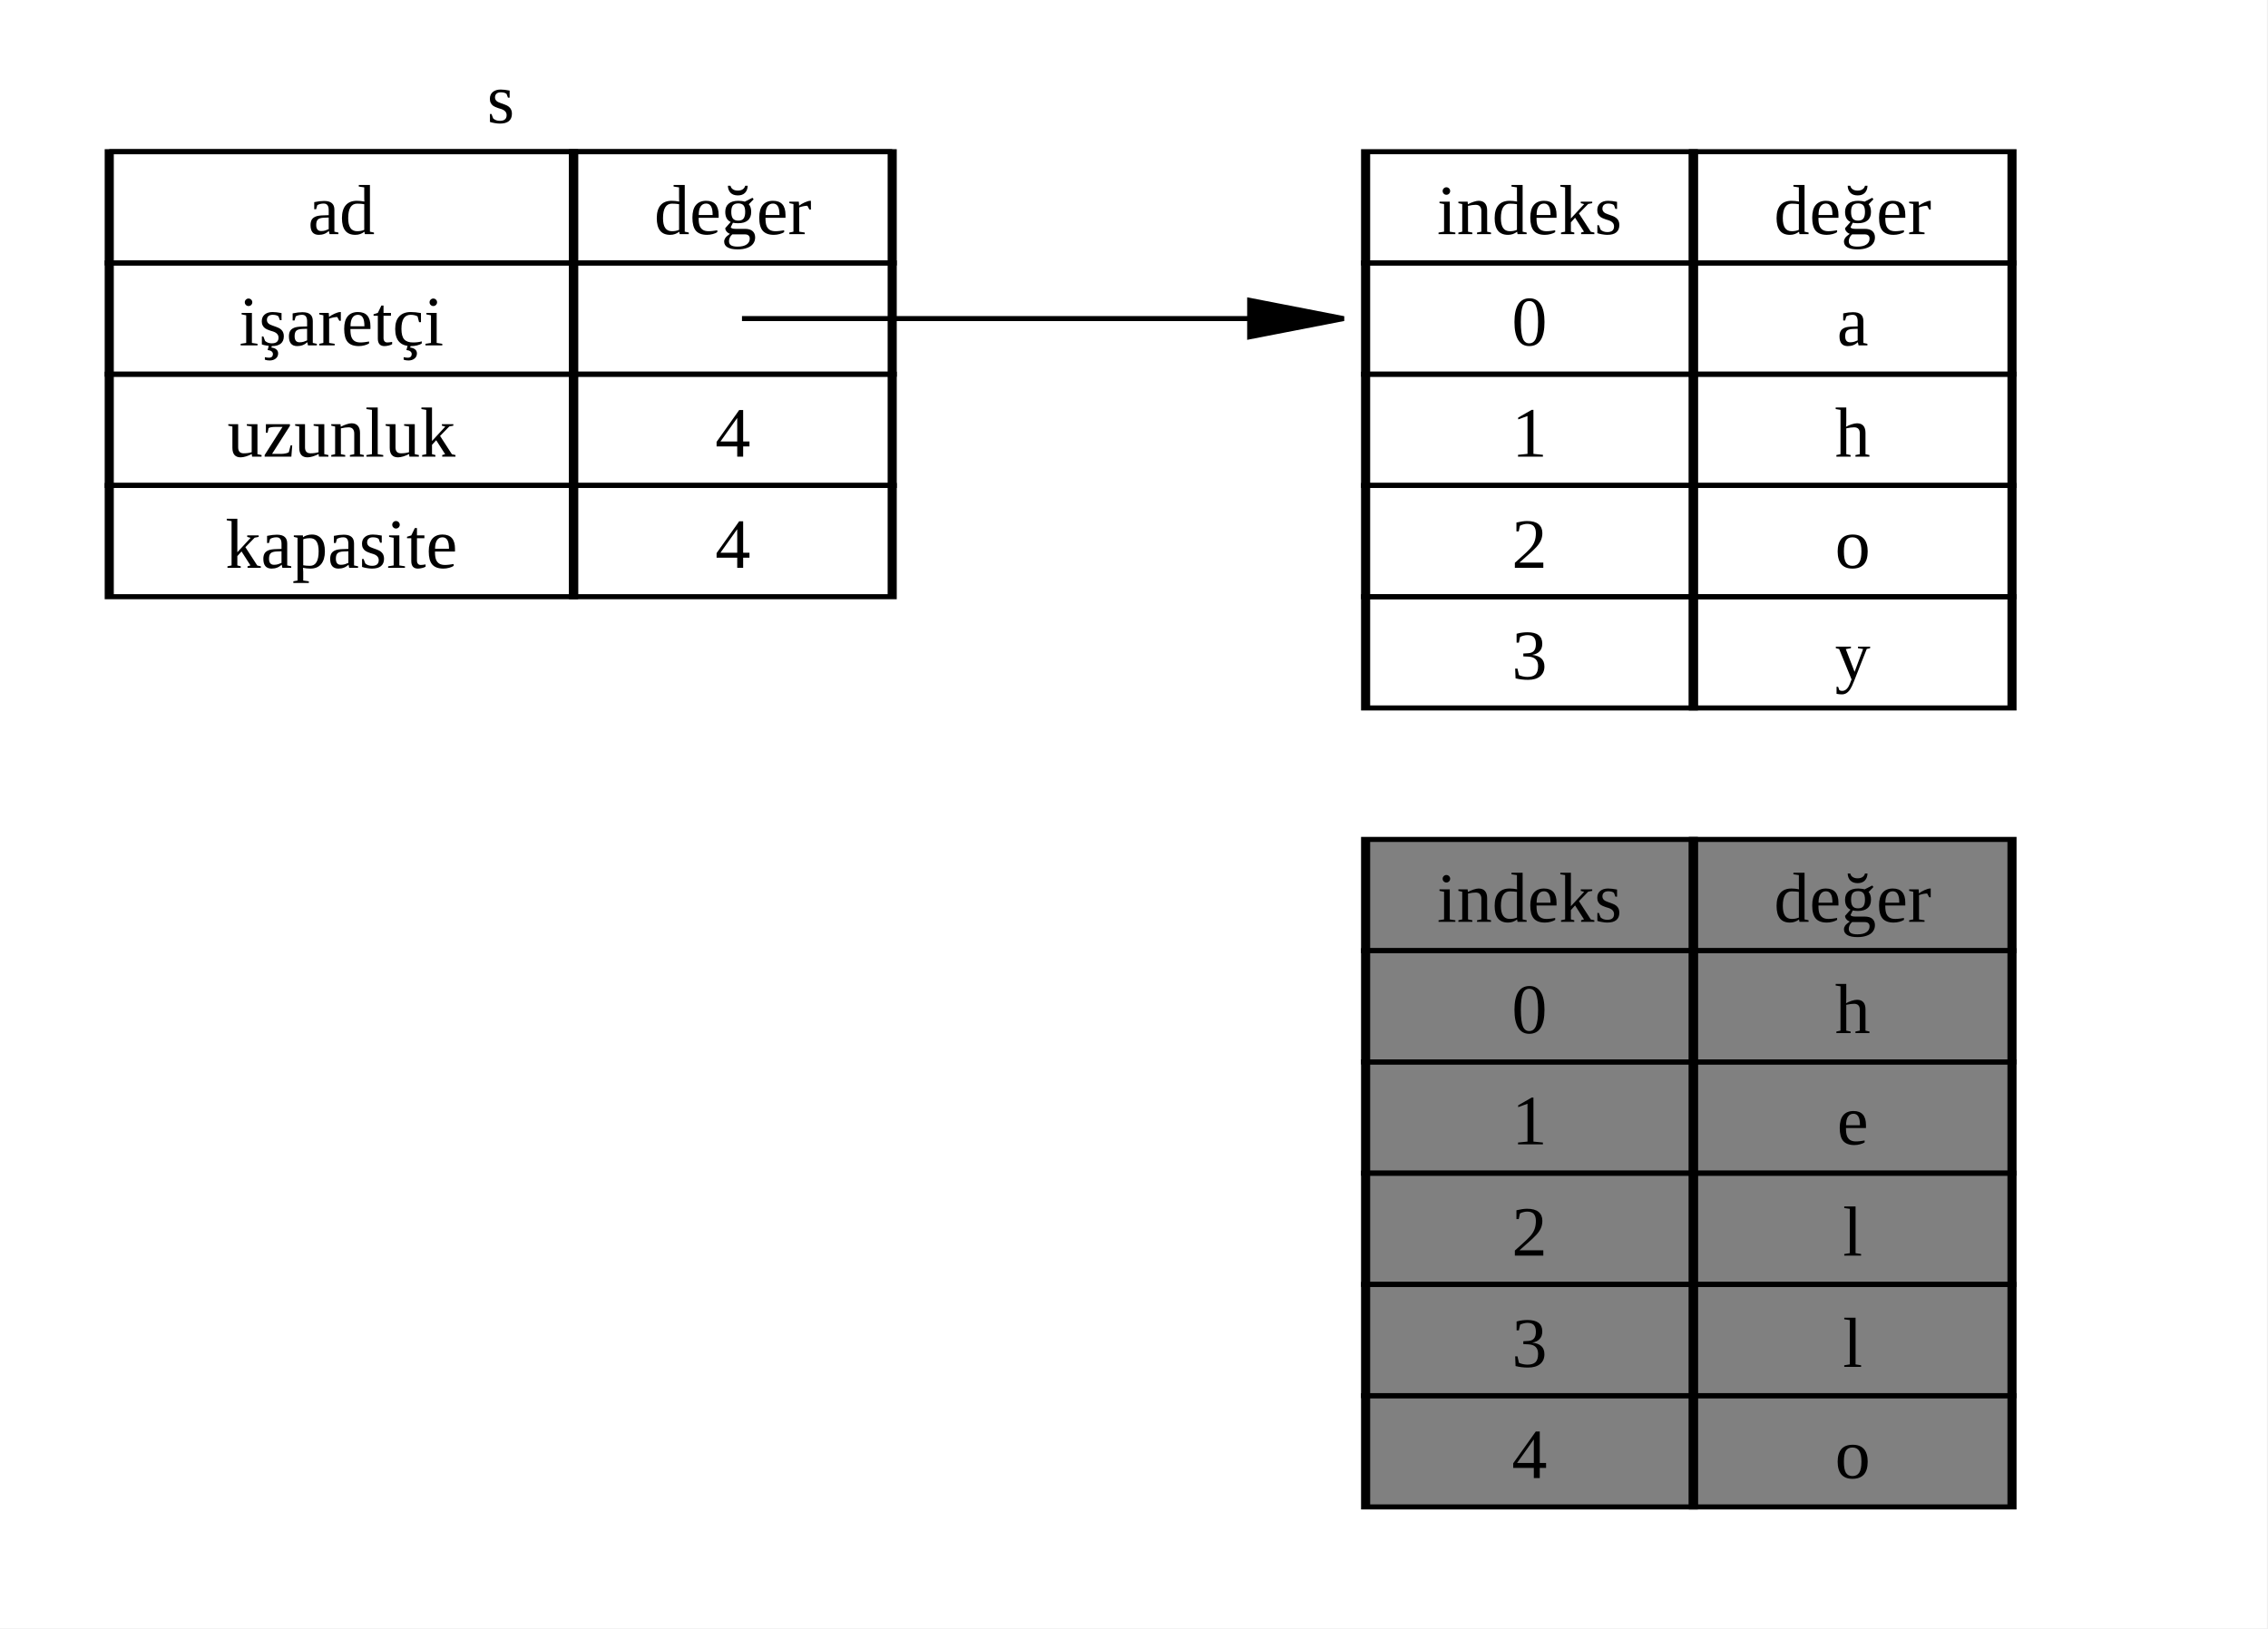
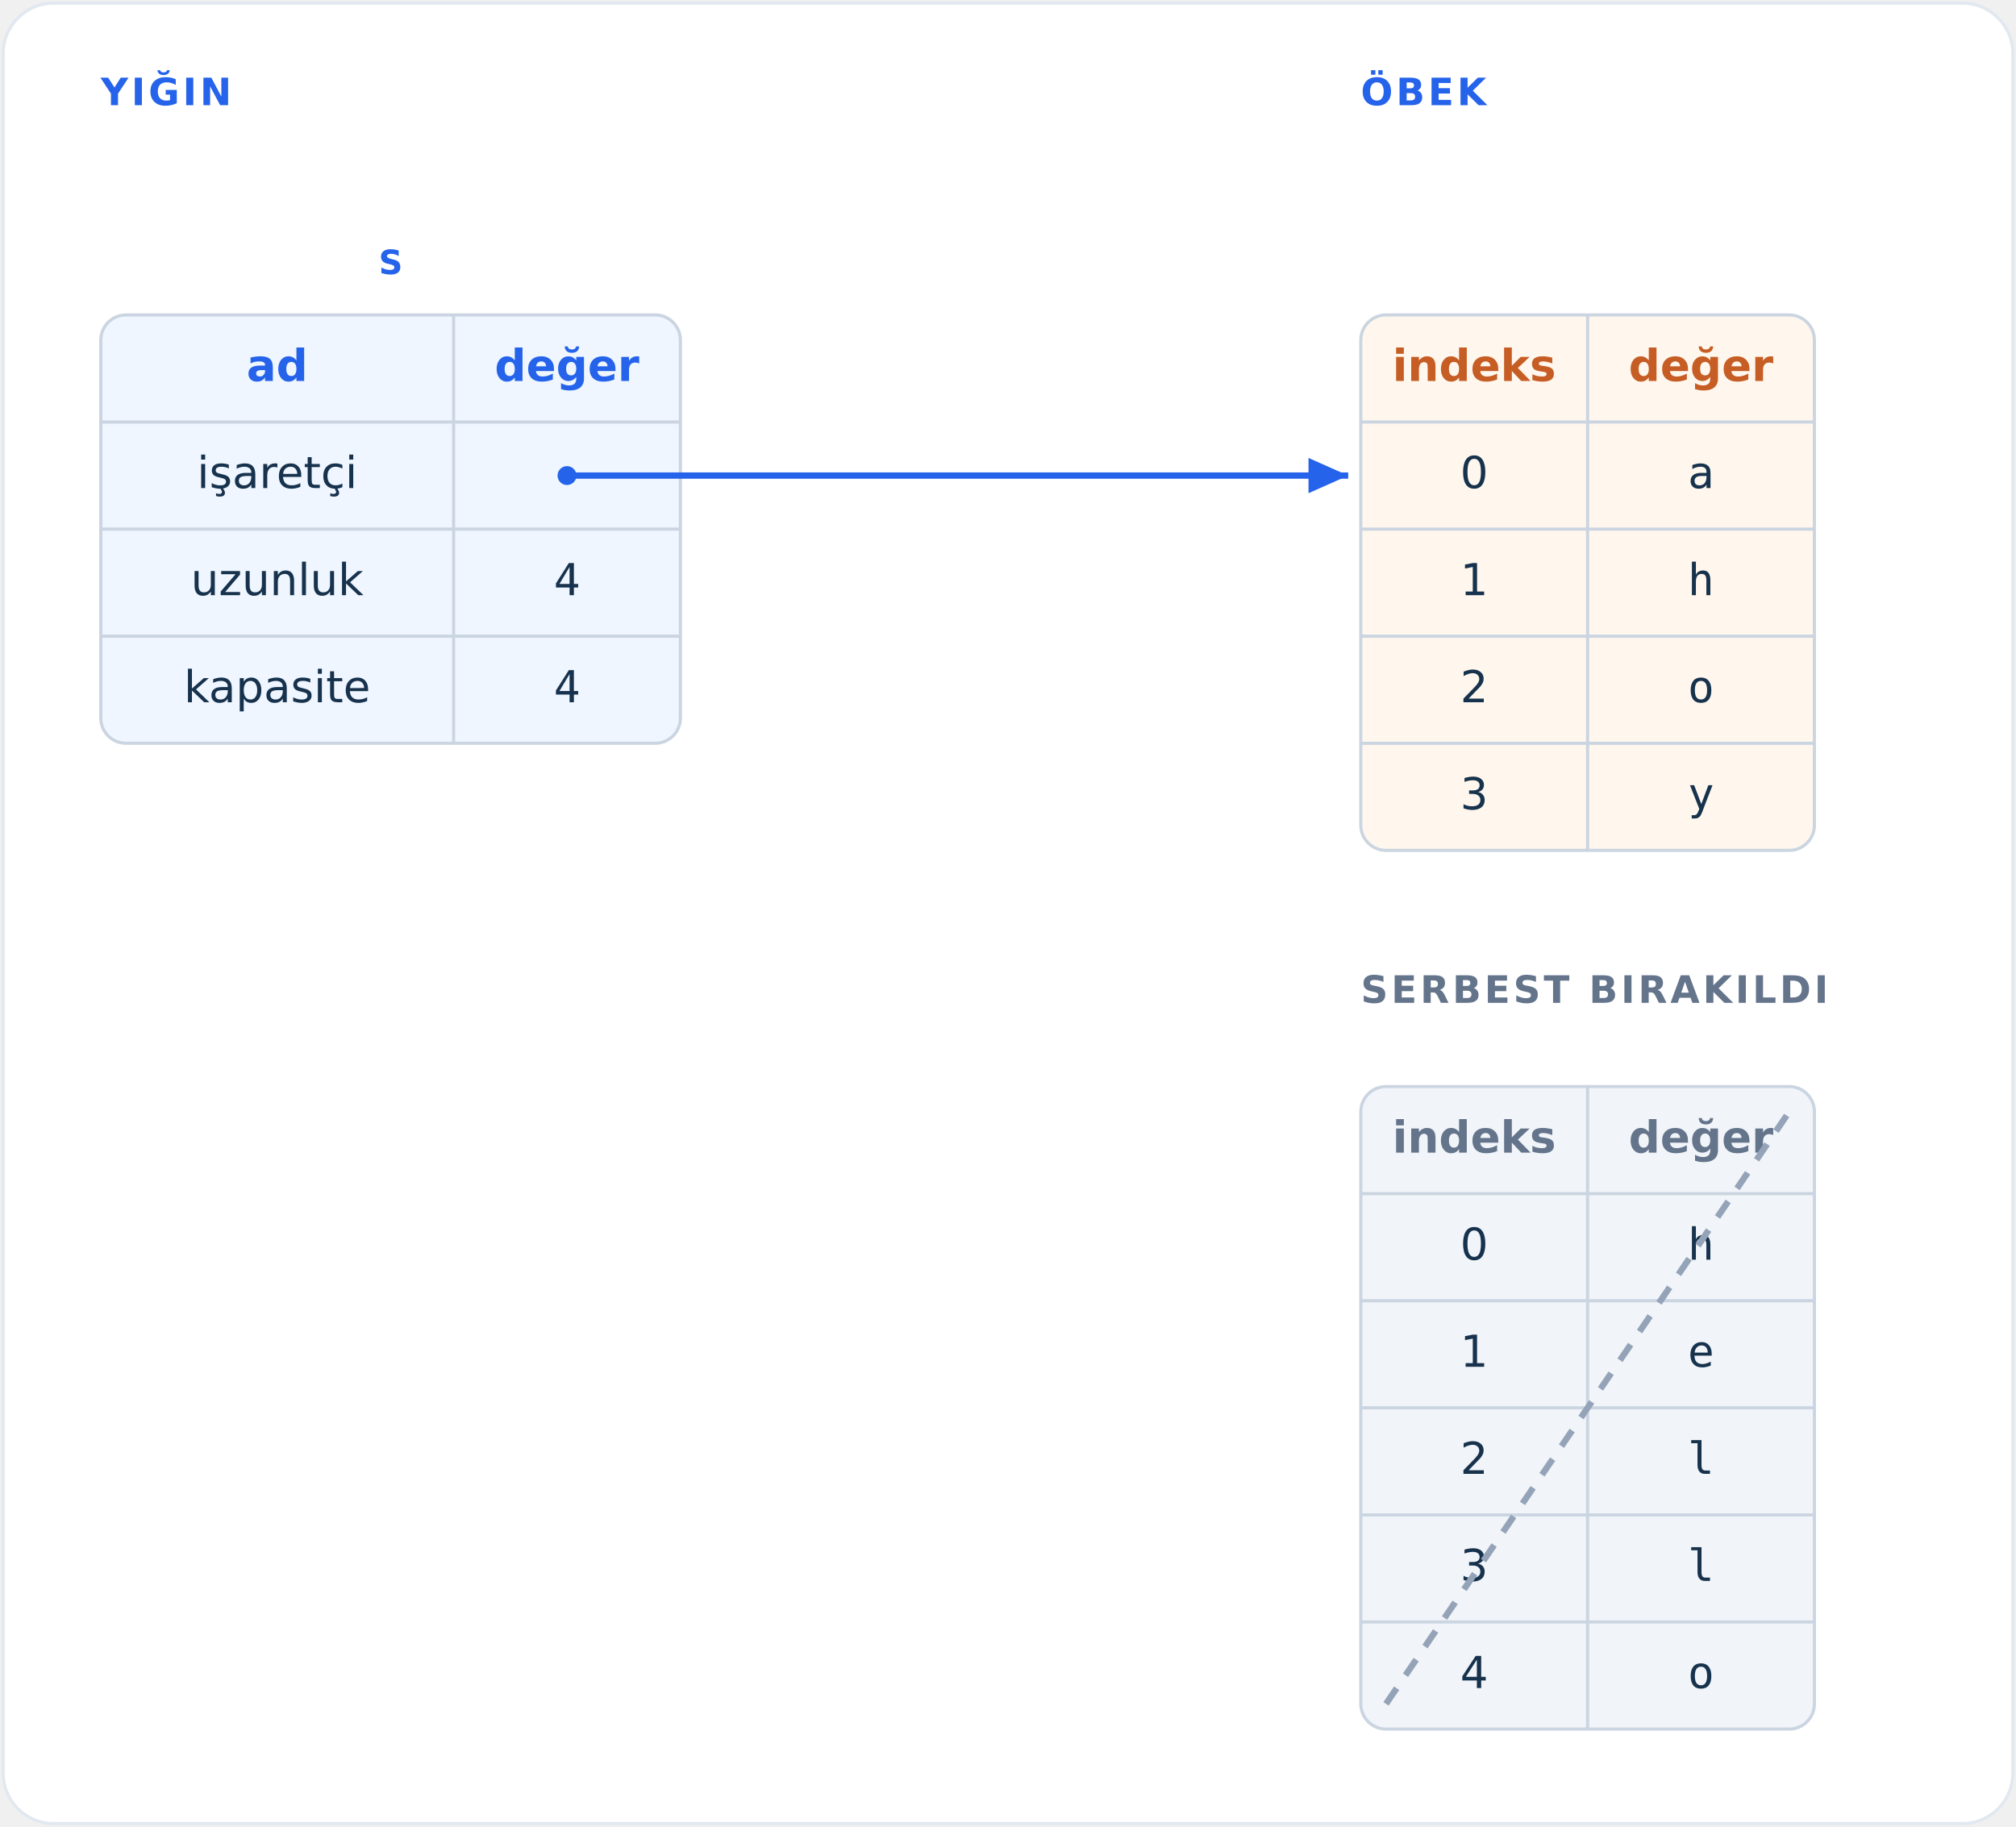
- <svg xmlns="http://www.w3.org/2000/svg" viewBox="0.00 0.00 1868.4 1342.00">
-   <g id="graph0" class="graph" transform="scale(7.50001 4.16667) rotate(0) translate(4 318)">
-     <polygon fill="white" stroke="none" points="-4,4 -4,-318 245,-318 245,4 -4,4" />
-     <g id="clust1" class="cluster">
- </g>
-     <g id="node1" class="node">
-       <polyline fill="none" stroke="black" points="8,-288 94,-288" />
-       <text text-anchor="middle" x="51" y="-293.7" font-family="Liberation Serif, DejaVu Serif, serif" font-size="14.00" transform="translate(51 0) scale(0.5555556 1) translate(-51 0)">s</text>
-       <polygon fill="none" stroke="black" points="8,-266 8,-288 59,-288 59,-266 8,-266" />
-       <text text-anchor="middle" x="33.5" y="-271.7" font-family="Liberation Serif, DejaVu Serif, serif" font-size="14.00" transform="translate(33.5 0) scale(0.5555556 1) translate(-33.5 0)">ad</text>
-       <polygon fill="none" stroke="black" points="59,-266 59,-288 94,-288 94,-266 59,-266" />
-       <text text-anchor="middle" x="76.5" y="-271.7" font-family="Liberation Serif, DejaVu Serif, serif" font-size="14.00" transform="translate(76.5 0) scale(0.5555556 1) translate(-76.5 0)">değer</text>
-       <polygon fill="none" stroke="black" points="8,-244 8,-266 59,-266 59,-244 8,-244" />
-       <text text-anchor="middle" x="33.5" y="-249.7" font-family="Liberation Serif, DejaVu Serif, serif" font-size="14.00" transform="translate(33.5 0) scale(0.5555556 1) translate(-33.5 0)">işaretçi</text>
-       <polygon fill="none" stroke="black" points="59,-244 59,-266 94,-266 94,-244 59,-244" />
-       <polygon fill="none" stroke="black" points="8,-222 8,-244 59,-244 59,-222 8,-222" />
-       <text text-anchor="middle" x="33.5" y="-227.7" font-family="Liberation Serif, DejaVu Serif, serif" font-size="14.00" transform="translate(33.5 0) scale(0.5555556 1) translate(-33.5 0)">uzunluk</text>
-       <polygon fill="none" stroke="black" points="59,-222 59,-244 94,-244 94,-222 59,-222" />
-       <text text-anchor="middle" x="76.5" y="-227.7" font-family="Liberation Serif, DejaVu Serif, serif" font-size="14.00" transform="translate(76.5 0) scale(0.5555556 1) translate(-76.5 0)">4</text>
-       <polygon fill="none" stroke="black" points="8,-200 8,-222 59,-222 59,-200 8,-200" />
-       <text text-anchor="middle" x="33.5" y="-205.7" font-family="Liberation Serif, DejaVu Serif, serif" font-size="14.00" transform="translate(33.5 0) scale(0.5555556 1) translate(-33.5 0)">kapasite</text>
-       <polygon fill="none" stroke="black" points="59,-200 59,-222 94,-222 94,-200 59,-200" />
-       <text text-anchor="middle" x="76.5" y="-205.7" font-family="Liberation Serif, DejaVu Serif, serif" font-size="14.00" transform="translate(76.5 0) scale(0.5555556 1) translate(-76.5 0)">4</text>
-     </g>
-     <g id="node3" class="node">
-       <polygon fill="none" stroke="black" points="146,-266 146,-288 182,-288 182,-266 146,-266" />
-       <text text-anchor="middle" x="164" y="-271.7" font-family="Liberation Serif, DejaVu Serif, serif" font-size="14.00" transform="translate(164 0) scale(0.5555556 1) translate(-164 0)">indeks</text>
-       <polygon fill="none" stroke="black" points="182,-266 182,-288 217,-288 217,-266 182,-266" />
-       <text text-anchor="middle" x="199.5" y="-271.7" font-family="Liberation Serif, DejaVu Serif, serif" font-size="14.00" transform="translate(199.5 0) scale(0.5555556 1) translate(-199.5 0)">değer</text>
-       <polygon fill="none" stroke="black" points="146,-244 146,-266 182,-266 182,-244 146,-244" />
-       <text text-anchor="middle" x="164" y="-249.7" font-family="Liberation Serif, DejaVu Serif, serif" font-size="14.00" transform="translate(164 0) scale(0.5555556 1) translate(-164 0)">0</text>
-       <polygon fill="none" stroke="black" points="182,-244 182,-266 217,-266 217,-244 182,-244" />
-       <text text-anchor="middle" x="199.5" y="-249.7" font-family="Liberation Serif, DejaVu Serif, serif" font-size="14.00" transform="translate(199.5 0) scale(0.5555556 1) translate(-199.5 0)">a</text>
-       <polygon fill="none" stroke="black" points="146,-222 146,-244 182,-244 182,-222 146,-222" />
-       <text text-anchor="middle" x="164" y="-227.7" font-family="Liberation Serif, DejaVu Serif, serif" font-size="14.00" transform="translate(164 0) scale(0.5555556 1) translate(-164 0)">1</text>
-       <polygon fill="none" stroke="black" points="182,-222 182,-244 217,-244 217,-222 182,-222" />
-       <text text-anchor="middle" x="199.5" y="-227.7" font-family="Liberation Serif, DejaVu Serif, serif" font-size="14.00" transform="translate(199.5 0) scale(0.5555556 1) translate(-199.5 0)">h</text>
-       <polygon fill="none" stroke="black" points="146,-200 146,-222 182,-222 182,-200 146,-200" />
-       <text text-anchor="middle" x="164" y="-205.7" font-family="Liberation Serif, DejaVu Serif, serif" font-size="14.00" transform="translate(164 0) scale(0.5555556 1) translate(-164 0)">2</text>
-       <polygon fill="none" stroke="black" points="182,-200 182,-222 217,-222 217,-200 182,-200" />
-       <text text-anchor="middle" x="199.5" y="-205.7" font-family="Liberation Serif, DejaVu Serif, serif" font-size="14.00" transform="translate(199.5 0) scale(0.5555556 1) translate(-199.5 0)">o</text>
-       <polygon fill="none" stroke="black" points="146,-178 146,-200 182,-200 182,-178 146,-178" />
-       <text text-anchor="middle" x="164" y="-183.7" font-family="Liberation Serif, DejaVu Serif, serif" font-size="14.00" transform="translate(164 0) scale(0.5555556 1) translate(-164 0)">3</text>
-       <polygon fill="none" stroke="black" points="182,-178 182,-200 217,-200 217,-178 182,-178" />
-       <text text-anchor="middle" x="199.5" y="-183.7" font-family="Liberation Serif, DejaVu Serif, serif" font-size="14.00" transform="translate(199.5 0) scale(0.5555556 1) translate(-199.5 0)">y</text>
-     </g>
-     <g id="edge1" class="edge">
-       <path fill="none" stroke="black" d="M77.5,-255C77.5,-255 106.47,-255 133.85,-255" />
-       <polygon fill="black" stroke="black" points="133.49,-258.5 143.49,-255 133.49,-251.5 133.49,-258.5" />
-     </g>
-     <g id="node2" class="node">
-       <polygon fill="gray" stroke="none" points="146,-20 146,-152 217,-152 217,-20 146,-20" />
-       <polygon fill="none" stroke="black" points="146,-130 146,-152 182,-152 182,-130 146,-130" />
-       <text text-anchor="middle" x="164" y="-135.7" font-family="Liberation Serif, DejaVu Serif, serif" font-size="14.00" transform="translate(164 0) scale(0.5555556 1) translate(-164 0)">indeks</text>
-       <polygon fill="none" stroke="black" points="182,-130 182,-152 217,-152 217,-130 182,-130" />
-       <text text-anchor="middle" x="199.5" y="-135.7" font-family="Liberation Serif, DejaVu Serif, serif" font-size="14.00" transform="translate(199.5 0) scale(0.5555556 1) translate(-199.5 0)">değer</text>
-       <polygon fill="none" stroke="black" points="146,-108 146,-130 182,-130 182,-108 146,-108" />
-       <text text-anchor="middle" x="164" y="-113.7" font-family="Liberation Serif, DejaVu Serif, serif" font-size="14.00" transform="translate(164 0) scale(0.5555556 1) translate(-164 0)">0</text>
-       <polygon fill="none" stroke="black" points="182,-108 182,-130 217,-130 217,-108 182,-108" />
-       <text text-anchor="middle" x="199.5" y="-113.7" font-family="Liberation Serif, DejaVu Serif, serif" font-size="14.00" transform="translate(199.5 0) scale(0.5555556 1) translate(-199.5 0)">h</text>
-       <polygon fill="none" stroke="black" points="146,-86 146,-108 182,-108 182,-86 146,-86" />
-       <text text-anchor="middle" x="164" y="-91.7" font-family="Liberation Serif, DejaVu Serif, serif" font-size="14.00" transform="translate(164 0) scale(0.5555556 1) translate(-164 0)">1</text>
-       <polygon fill="none" stroke="black" points="182,-86 182,-108 217,-108 217,-86 182,-86" />
-       <text text-anchor="middle" x="199.5" y="-91.7" font-family="Liberation Serif, DejaVu Serif, serif" font-size="14.00" transform="translate(199.5 0) scale(0.5555556 1) translate(-199.5 0)">e</text>
-       <polygon fill="none" stroke="black" points="146,-64 146,-86 182,-86 182,-64 146,-64" />
-       <text text-anchor="middle" x="164" y="-69.7" font-family="Liberation Serif, DejaVu Serif, serif" font-size="14.00" transform="translate(164 0) scale(0.5555556 1) translate(-164 0)">2</text>
-       <polygon fill="none" stroke="black" points="182,-64 182,-86 217,-86 217,-64 182,-64" />
-       <text text-anchor="middle" x="199.5" y="-69.7" font-family="Liberation Serif, DejaVu Serif, serif" font-size="14.00" transform="translate(199.5 0) scale(0.5555556 1) translate(-199.5 0)">l</text>
-       <polygon fill="none" stroke="black" points="146,-42 146,-64 182,-64 182,-42 146,-42" />
-       <text text-anchor="middle" x="164" y="-47.7" font-family="Liberation Serif, DejaVu Serif, serif" font-size="14.00" transform="translate(164 0) scale(0.5555556 1) translate(-164 0)">3</text>
-       <polygon fill="none" stroke="black" points="182,-42 182,-64 217,-64 217,-42 182,-42" />
-       <text text-anchor="middle" x="199.5" y="-47.7" font-family="Liberation Serif, DejaVu Serif, serif" font-size="14.00" transform="translate(199.5 0) scale(0.5555556 1) translate(-199.5 0)">l</text>
-       <polygon fill="none" stroke="black" points="146,-20 146,-42 182,-42 182,-20 146,-20" />
-       <text text-anchor="middle" x="164" y="-25.7" font-family="Liberation Serif, DejaVu Serif, serif" font-size="14.00" transform="translate(164 0) scale(0.5555556 1) translate(-164 0)">4</text>
-       <polygon fill="none" stroke="black" points="182,-20 182,-42 217,-42 217,-20 182,-20" />
-       <text text-anchor="middle" x="199.5" y="-25.7" font-family="Liberation Serif, DejaVu Serif, serif" font-size="14.00" transform="translate(199.5 0) scale(0.5555556 1) translate(-199.5 0)">o</text>
-     </g>
-   </g>
+ <svg xmlns="http://www.w3.org/2000/svg" width="640" height="580" viewBox="0 0 640 580" preserveAspectRatio="xMidYMid meet" role="img" aria-labelledby="title desc">
+   <defs>
+     <marker id="arrow" viewBox="0 0 10 10" refX="9" refY="5" markerWidth="7" markerHeight="7" orient="auto-start-reverse">
+       <path d="M 0 1 L 9 5 L 0 9 Z" fill="#2563eb" />
+     </marker>
+   </defs>
+   <style>text { font-family: "DejaVu Sans", sans-serif; fill: #17324d; font-size: 14px; } .label { font-size: 12px; font-weight: 600; letter-spacing: 1px; } .code { font-family: "DejaVu Sans Mono", monospace; } .heading { font-weight: 600; } .grid { stroke: #cbd5e1; stroke-width: 1; }</style>
+   <rect x="1" y="1" width="638" height="578" rx="16" fill="#fff" stroke="#e2e8f0" />
+   <text x="32" y="30" text-anchor="start" dominant-baseline="middle" class="label" style="fill:#2563eb">YIĞIN</text>
+   <text x="432" y="30" text-anchor="start" dominant-baseline="middle" class="label" style="fill:#2563eb">ÖBEK</text>
+   <text x="124.0" y="83" text-anchor="middle" dominant-baseline="middle" class="code heading" style="fill:#2563eb">s</text>
+   <rect x="32" y="100" width="184" height="136" rx="8" fill="#eff6ff" stroke="#cbd5e1" />
+   <path d="M32,134 H216 M144,100 V236" class="grid" fill="none" />
+   <path d="M32,168 H216" class="grid" />
+   <path d="M32,202 H216" class="grid" />
+   <text x="88.0" y="117" text-anchor="middle" dominant-baseline="middle" class="heading" style="fill:#2563eb">ad</text>
+   <text x="180.0" y="117" text-anchor="middle" dominant-baseline="middle" class="heading" style="fill:#2563eb">değer</text>
+   <text x="88.0" y="151" text-anchor="middle" dominant-baseline="middle" class="">işaretçi</text>
+   <text x="180.0" y="151" text-anchor="middle" dominant-baseline="middle" class="code" />
+   <text x="88.0" y="185" text-anchor="middle" dominant-baseline="middle" class="">uzunluk</text>
+   <text x="180.0" y="185" text-anchor="middle" dominant-baseline="middle" class="code">4</text>
+   <text x="88.0" y="219" text-anchor="middle" dominant-baseline="middle" class="">kapasite</text>
+   <text x="180.0" y="219" text-anchor="middle" dominant-baseline="middle" class="code">4</text>
+   <rect x="432" y="100" width="144" height="170" rx="8" fill="#fff7ed" stroke="#cbd5e1" />
+   <path d="M432,134 H576 M504,100 V270" class="grid" fill="none" />
+   <path d="M432,168 H576" class="grid" />
+   <path d="M432,202 H576" class="grid" />
+   <path d="M432,236 H576" class="grid" />
+   <text x="468.0" y="117" text-anchor="middle" dominant-baseline="middle" class="heading" style="fill:#c65d24">indeks</text>
+   <text x="540.0" y="117" text-anchor="middle" dominant-baseline="middle" class="heading" style="fill:#c65d24">değer</text>
+   <text x="468.0" y="151" text-anchor="middle" dominant-baseline="middle" class="">0</text>
+   <text x="540.0" y="151" text-anchor="middle" dominant-baseline="middle" class="code">a</text>
+   <text x="468.0" y="185" text-anchor="middle" dominant-baseline="middle" class="">1</text>
+   <text x="540.0" y="185" text-anchor="middle" dominant-baseline="middle" class="code">h</text>
+   <text x="468.0" y="219" text-anchor="middle" dominant-baseline="middle" class="">2</text>
+   <text x="540.0" y="219" text-anchor="middle" dominant-baseline="middle" class="code">o</text>
+   <text x="468.0" y="253" text-anchor="middle" dominant-baseline="middle" class="">3</text>
+   <text x="540.0" y="253" text-anchor="middle" dominant-baseline="middle" class="code">y</text>
+   <circle cx="180.0" cy="151" r="3" fill="#2563eb" />
+   <path d="M180.0,151 L428,151" fill="none" stroke="#2563eb" stroke-width="2" marker-end="url(#arrow)" />
+   <text x="432" y="315" text-anchor="start" dominant-baseline="middle" class="label" style="fill:#64748b">SERBEST BIRAKILDI</text>
+   <rect x="432" y="345" width="144" height="204" rx="8" fill="#f1f5f9" stroke="#cbd5e1" />
+   <path d="M432,379 H576 M504,345 V549" class="grid" fill="none" />
+   <path d="M432,413 H576" class="grid" />
+   <path d="M432,447 H576" class="grid" />
+   <path d="M432,481 H576" class="grid" />
+   <path d="M432,515 H576" class="grid" />
+   <text x="468.0" y="362" text-anchor="middle" dominant-baseline="middle" class="heading" style="fill:#64748b">indeks</text>
+   <text x="540.0" y="362" text-anchor="middle" dominant-baseline="middle" class="heading" style="fill:#64748b">değer</text>
+   <text x="468.0" y="396" text-anchor="middle" dominant-baseline="middle" class="">0</text>
+   <text x="540.0" y="396" text-anchor="middle" dominant-baseline="middle" class="code">h</text>
+   <text x="468.0" y="430" text-anchor="middle" dominant-baseline="middle" class="">1</text>
+   <text x="540.0" y="430" text-anchor="middle" dominant-baseline="middle" class="code">e</text>
+   <text x="468.0" y="464" text-anchor="middle" dominant-baseline="middle" class="">2</text>
+   <text x="540.0" y="464" text-anchor="middle" dominant-baseline="middle" class="code">l</text>
+   <text x="468.0" y="498" text-anchor="middle" dominant-baseline="middle" class="">3</text>
+   <text x="540.0" y="498" text-anchor="middle" dominant-baseline="middle" class="code">l</text>
+   <text x="468.0" y="532" text-anchor="middle" dominant-baseline="middle" class="">4</text>
+   <text x="540.0" y="532" text-anchor="middle" dominant-baseline="middle" class="code">o</text>
+   <path d="M440,541 L568,353" stroke="#94a3b8" stroke-width="2" stroke-dasharray="6 5" />
</svg>
